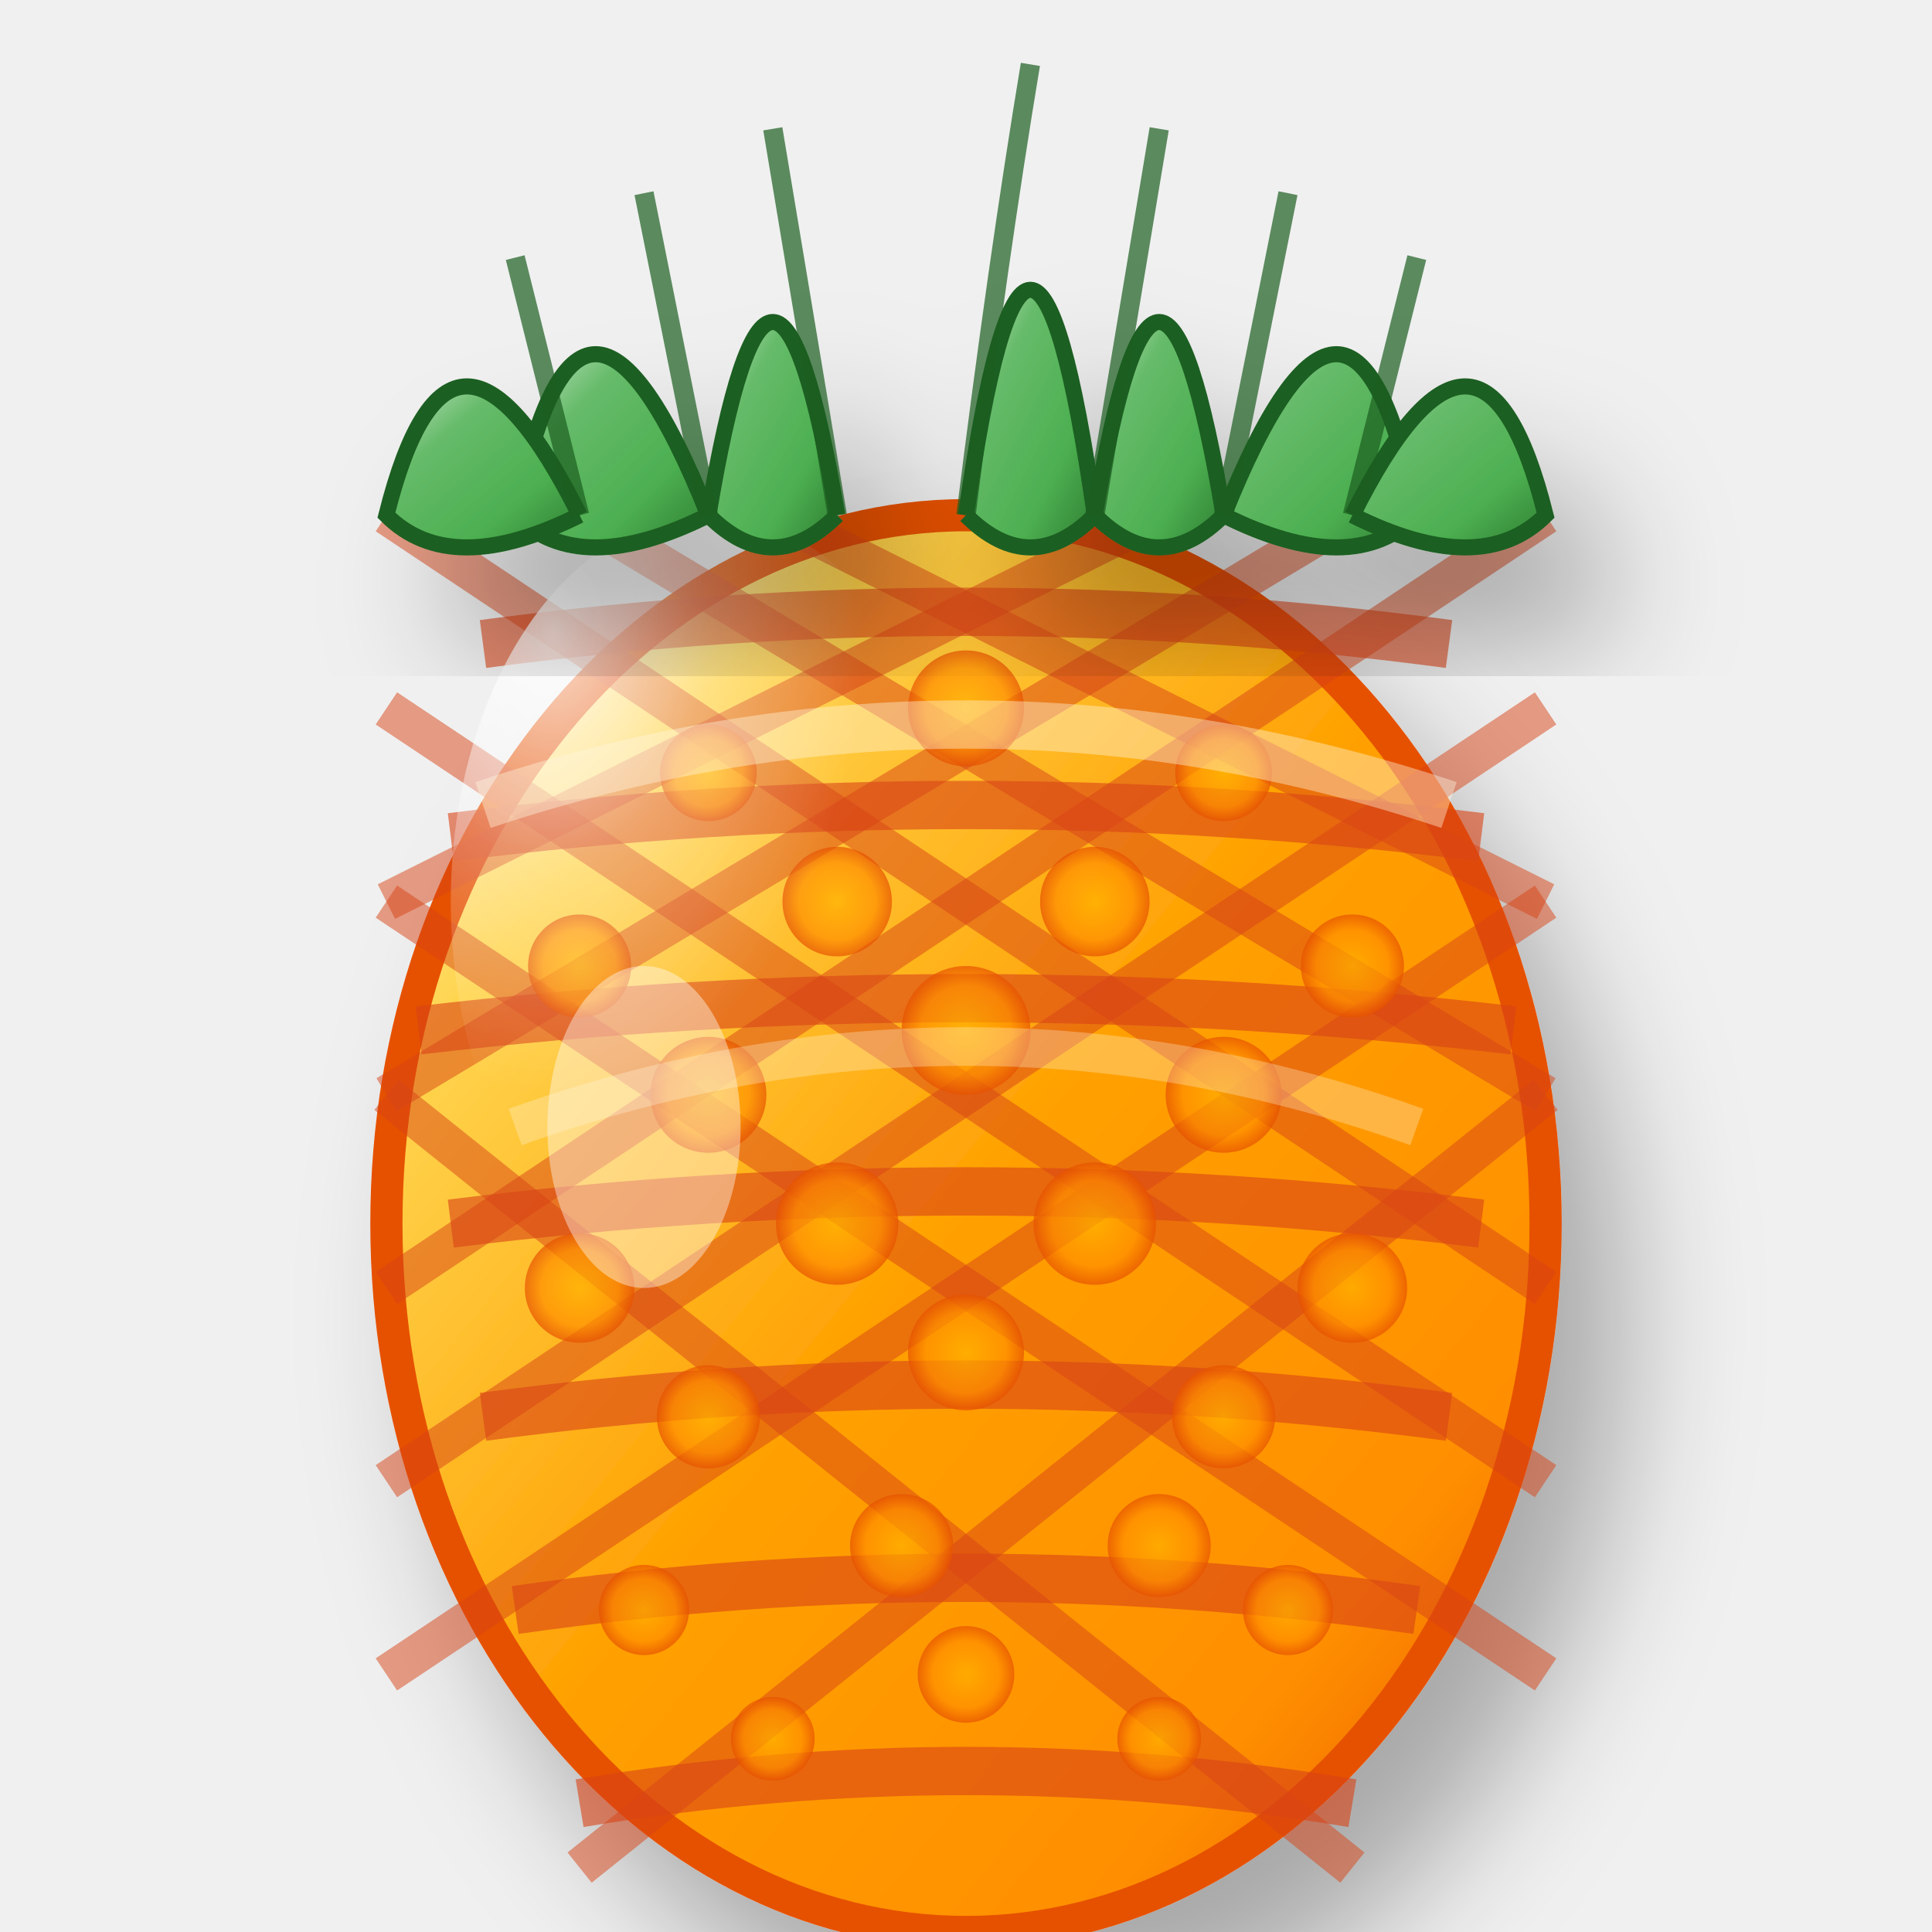
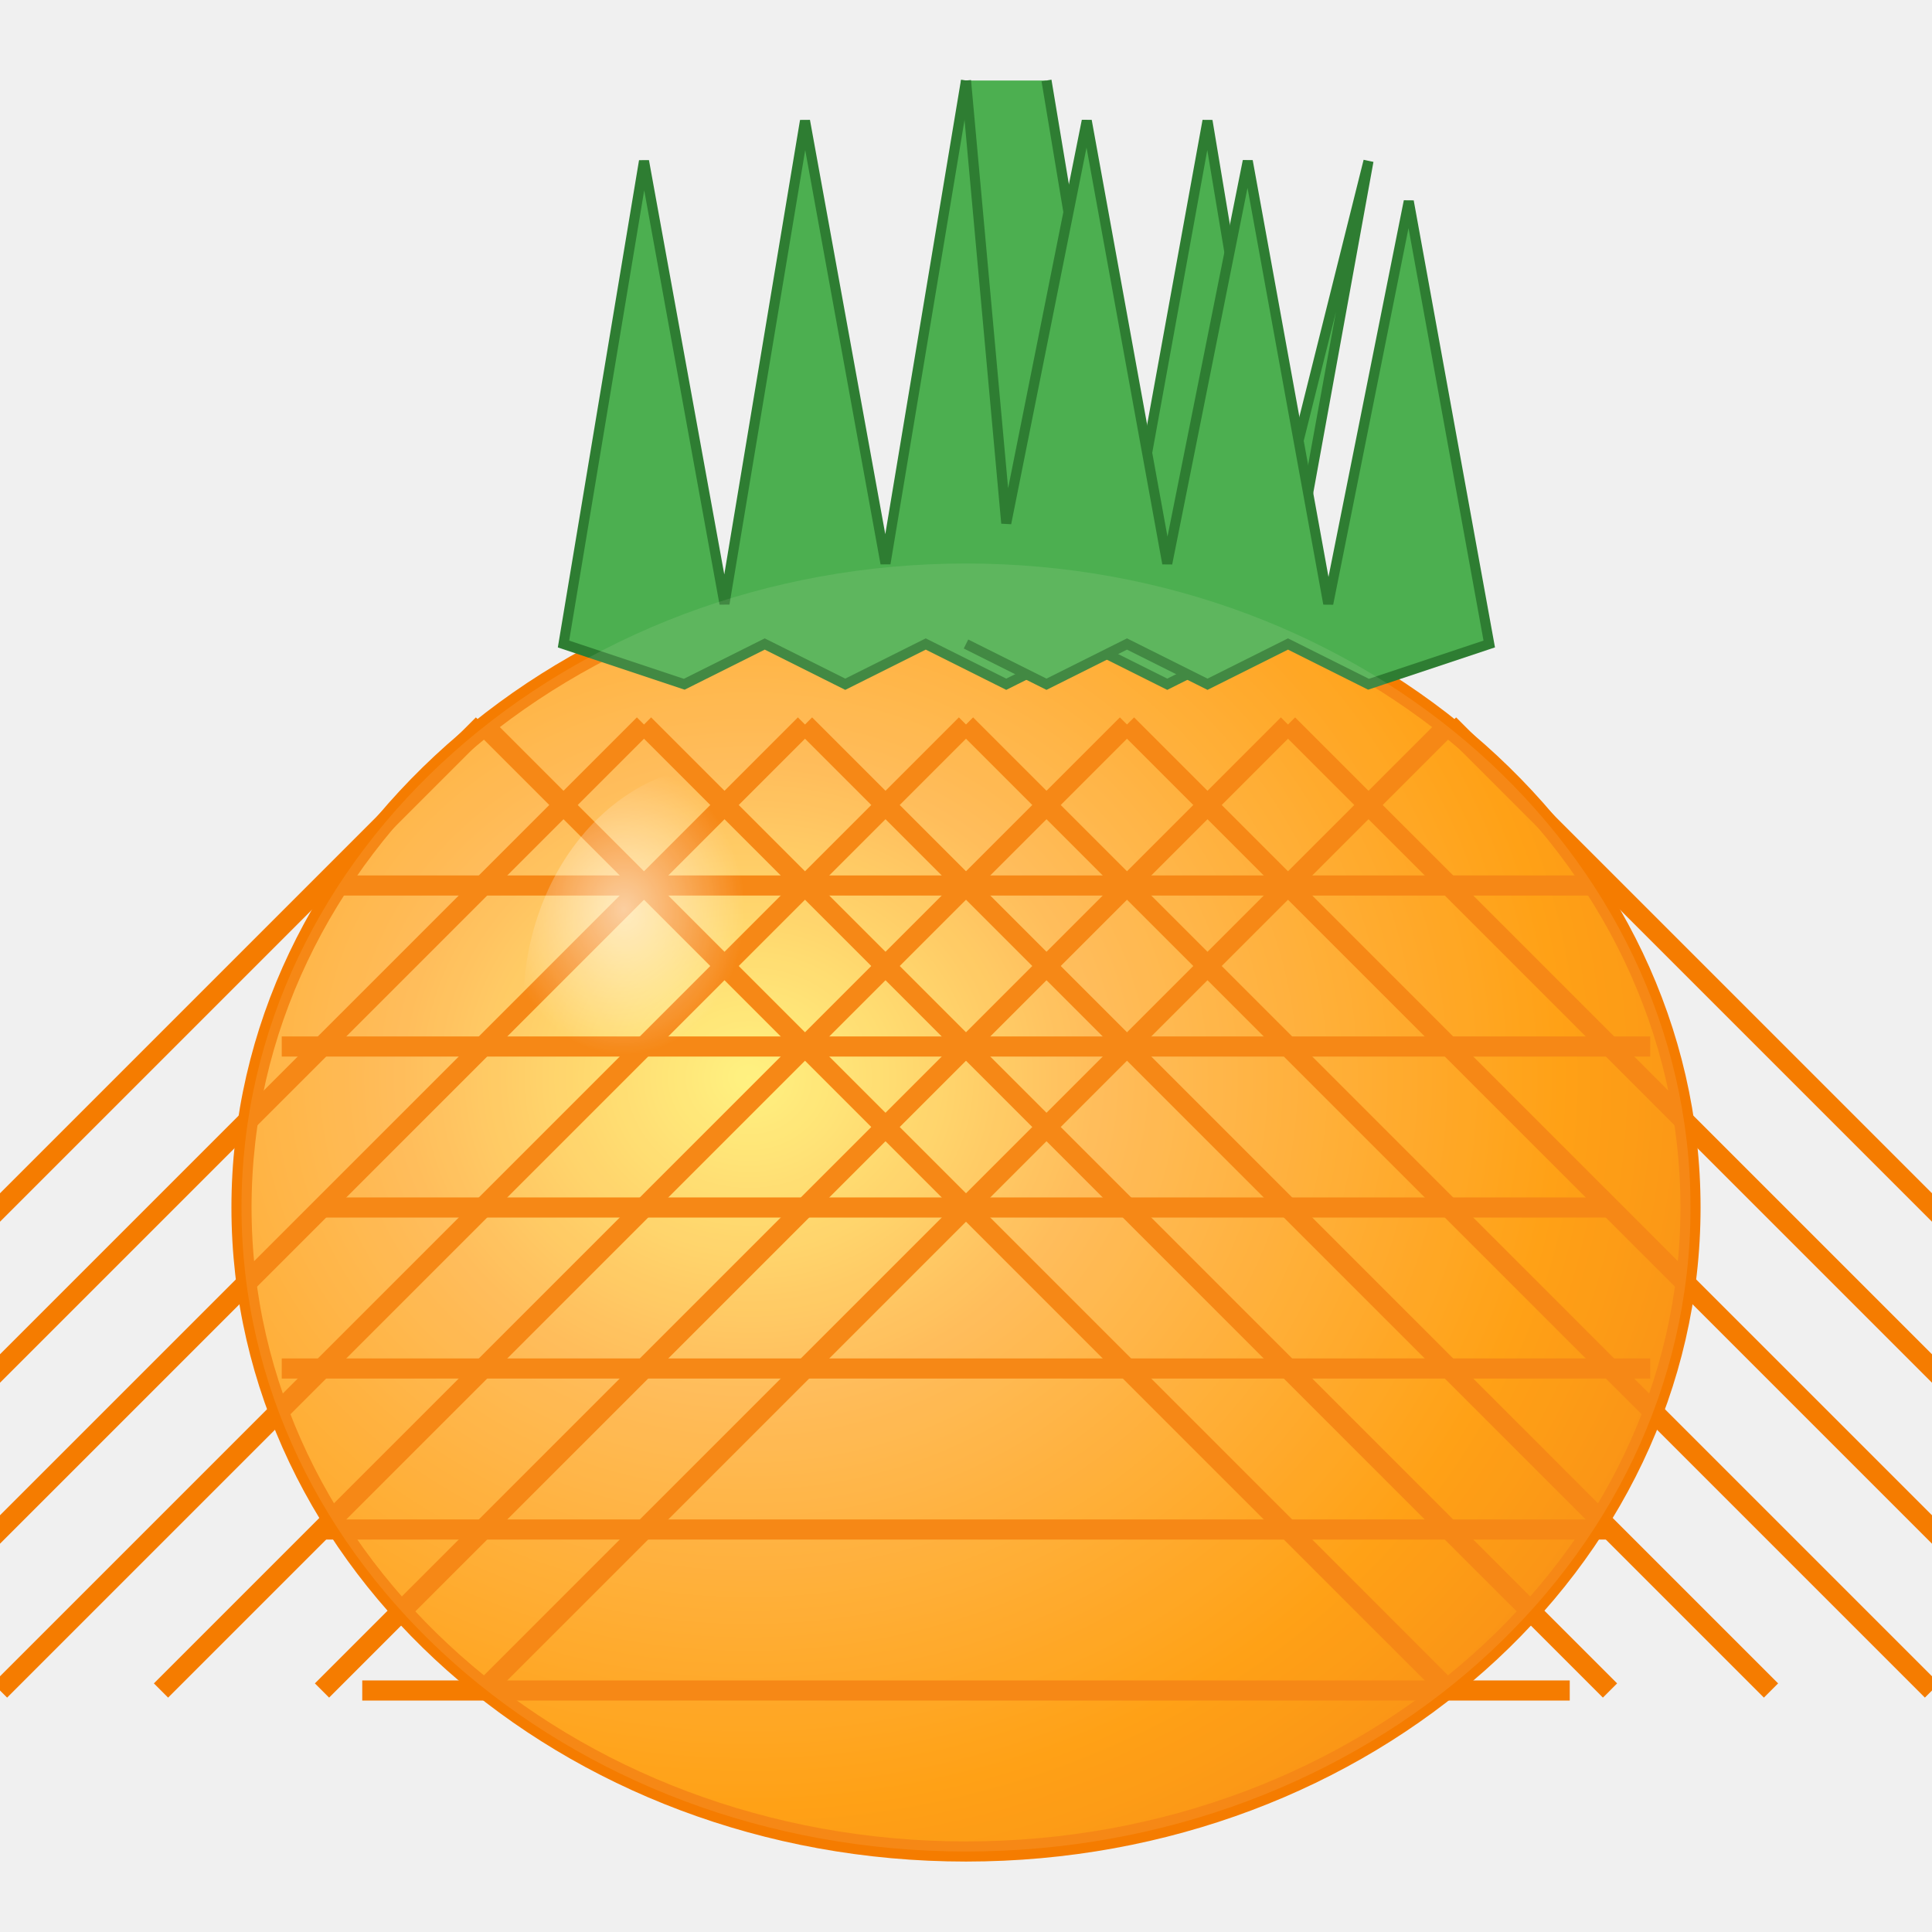
- <svg xmlns="http://www.w3.org/2000/svg" width="60" height="60" viewBox="0 0 60 60">
+ <svg xmlns="http://www.w3.org/2000/svg" width="192" height="192" viewBox="0 0 192 192">
  <defs>
-     <linearGradient id="pineappleGradient" x1="0" y1="0" x2="1" y2="1">
-       <stop offset="0%" stop-color="#FFF8E1" />
-       <stop offset="20%" stop-color="#FFD54F" />
-       <stop offset="50%" stop-color="#FFA000" />
-       <stop offset="80%" stop-color="#FF8F00" />
-       <stop offset="100%" stop-color="#E65100" />
-     </linearGradient>
-     <radialGradient id="textureGradient" cx="0.5" cy="0.5" r="0.5">
-       <stop offset="0%" stop-color="#FFB300" />
-       <stop offset="70%" stop-color="#FF8F00" />
-       <stop offset="100%" stop-color="#E65100" />
+     <radialGradient id="pineappleGrad" cx="0.35" cy="0.4" r="0.8">
+       <stop offset="0%" stop-color="#FFF176" />
+       <stop offset="30%" stop-color="#FFB74D" />
+       <stop offset="70%" stop-color="#FF9800" />
+       <stop offset="100%" stop-color="#F57C00" />
    </radialGradient>
-     <radialGradient id="pineappleHighlight" cx="0.2" cy="0.15" r="0.6">
-       <stop offset="0%" stop-color="#FFFFFF" stop-opacity="0.8" />
-       <stop offset="50%" stop-color="#FFFFFF" stop-opacity="0.3" />
+     <radialGradient id="highlight" cx="0.25" cy="0.3" r="0.3">
+       <stop offset="0%" stop-color="#FFFFFF" stop-opacity="0.6" />
      <stop offset="100%" stop-color="#FFFFFF" stop-opacity="0" />
    </radialGradient>
-     <linearGradient id="leafGradient" x1="0" y1="0" x2="1" y2="1">
-       <stop offset="0%" stop-color="#C8E6C9" />
-       <stop offset="30%" stop-color="#66BB6A" />
-       <stop offset="70%" stop-color="#4CAF50" />
-       <stop offset="100%" stop-color="#2E7D32" />
-     </linearGradient>
-     <filter id="dropShadow" x="-50%" y="-50%" width="200%" height="200%">
-       <feDropShadow dx="2" dy="3" stdDeviation="2" flood-color="#000000" flood-opacity="0.3" />
-     </filter>
  </defs>
-   <ellipse cx="30" cy="38" rx="18" ry="22" fill="url(#pineappleGradient)" stroke="#E65100" stroke-width="1" filter="url(#dropShadow)" />
-   <g stroke="#D84315" stroke-width="1.5" fill="none" opacity="0.6">
-     <path d="M15 20 Q30 18 45 20" />
-     <path d="M14 26 Q30 24 46 26" />
-     <path d="M13 32 Q30 30 47 32" />
-     <path d="M14 38 Q30 36 46 38" />
-     <path d="M15 44 Q30 42 45 44" />
-     <path d="M16 50 Q30 48 44 50" />
-     <path d="M18 56 Q30 54 42 56" />
+   <ellipse cx="96" cy="120" rx="72" ry="64" fill="url(#pineappleGrad)" stroke="#F57C00" stroke-width="2" />
+   <g fill="#4CAF50" stroke="#2E7D32" stroke-width="1">
+     <path d="M96 8 L88 56 L80 12 L72 60 L64 16 L56 64 L68 68 L76 64 L84 68 L92 64 L100 68 L108 64 L116 68 L124 64 L136 16 L128 60 L120 12 L112 56 L104 8" />
+     <path d="M96 8 L100 52 L108 12 L116 56 L124 16 L132 60 L140 20 L148 64 L136 68 L128 64 L120 68 L112 64 L104 68 L96 64" />
  </g>
-   <g stroke="#D84315" stroke-width="1.2" fill="none" opacity="0.5">
-     <path d="M12 22 L48 46" />
-     <path d="M12 28 L48 52" />
-     <path d="M12 34 L42 58" />
-     <path d="M12 16 L48 40" />
-     <path d="M18 16 L48 34" />
-     <path d="M24 16 L48 28" />
+   <g stroke="#F57C00" stroke-width="2" fill="none">
+     <path d="M32 88 L160 88" />
+     <path d="M28 104 L164 104" />
+     <path d="M32 120 L160 120" />
+     <path d="M28 136 L164 136" />
+     <path d="M32 152 L160 152" />
+     <path d="M36 168 L156 168" />
+     <path d="M48 72 L144 168" />
+     <path d="M64 72 L160 168" />
+     <path d="M80 72 L176 168" />
+     <path d="M96 72 L192 168" />
+     <path d="M112 72 L208 168" />
+     <path d="M128 72 L224 168" />
+     <path d="M144 72 L240 168" />
+     <path d="M144 72 L48 168" />
+     <path d="M128 72 L32 168" />
+     <path d="M112 72 L16 168" />
+     <path d="M96 72 L0 168" />
+     <path d="M80 72 L-16 168" />
+     <path d="M64 72 L-32 168" />
+     <path d="M48 72 L-48 168" />
  </g>
-   <g stroke="#D84315" stroke-width="1.2" fill="none" opacity="0.5">
-     <path d="M48 22 L12 46" />
-     <path d="M48 28 L12 52" />
-     <path d="M48 34 L18 58" />
-     <path d="M48 16 L12 40" />
-     <path d="M42 16 L12 34" />
-     <path d="M36 16 L12 28" />
-   </g>
-   <g fill="url(#textureGradient)" opacity="0.7">
-     <circle cx="22" cy="24" r="1.5" />
-     <circle cx="30" cy="22" r="1.8" />
-     <circle cx="38" cy="24" r="1.5" />
-     <circle cx="18" cy="30" r="1.6" />
-     <circle cx="26" cy="28" r="1.7" />
-     <circle cx="34" cy="28" r="1.7" />
-     <circle cx="42" cy="30" r="1.6" />
-     <circle cx="22" cy="34" r="1.8" />
-     <circle cx="30" cy="32" r="2" />
-     <circle cx="38" cy="34" r="1.8" />
-     <circle cx="18" cy="40" r="1.7" />
-     <circle cx="26" cy="38" r="1.9" />
-     <circle cx="34" cy="38" r="1.9" />
-     <circle cx="42" cy="40" r="1.7" />
-     <circle cx="22" cy="44" r="1.6" />
-     <circle cx="30" cy="42" r="1.8" />
-     <circle cx="38" cy="44" r="1.6" />
-     <circle cx="20" cy="50" r="1.4" />
-     <circle cx="28" cy="48" r="1.6" />
-     <circle cx="36" cy="48" r="1.6" />
-     <circle cx="40" cy="50" r="1.4" />
-     <circle cx="24" cy="54" r="1.3" />
-     <circle cx="30" cy="52" r="1.5" />
-     <circle cx="36" cy="54" r="1.3" />
-   </g>
-   <ellipse cx="22" cy="28" rx="8" ry="12" fill="url(#pineappleHighlight)" />
-   <ellipse cx="20" cy="35" rx="3" ry="5" fill="#FFFFFF" opacity="0.4" />
-   <g filter="url(#dropShadow)">
-     <path d="M30 16 Q32 2 34 16 Q32 18 30 16" fill="url(#leafGradient)" stroke="#1B5E20" stroke-width="0.5" />
-     <path d="M26 16 Q24 4 22 16 Q24 18 26 16" fill="url(#leafGradient)" stroke="#1B5E20" stroke-width="0.5" />
-     <path d="M22 16 Q18 6 16 16 Q18 18 22 16" fill="url(#leafGradient)" stroke="#1B5E20" stroke-width="0.5" />
-     <path d="M34 16 Q36 4 38 16 Q36 18 34 16" fill="url(#leafGradient)" stroke="#1B5E20" stroke-width="0.5" />
-     <path d="M38 16 Q42 6 44 16 Q42 18 38 16" fill="url(#leafGradient)" stroke="#1B5E20" stroke-width="0.5" />
-     <path d="M18 16 Q14 8 12 16 Q14 18 18 16" fill="url(#leafGradient)" stroke="#1B5E20" stroke-width="0.5" />
-     <path d="M42 16 Q46 8 48 16 Q46 18 42 16" fill="url(#leafGradient)" stroke="#1B5E20" stroke-width="0.5" />
-   </g>
-   <g stroke="#1B5E20" stroke-width="0.6" fill="none" opacity="0.7">
-     <path d="M30 16 Q31 8 32 2" />
-     <path d="M26 16 Q25 10 24 4" />
-     <path d="M22 16 Q21 11 20 6" />
-     <path d="M34 16 Q35 10 36 4" />
-     <path d="M38 16 Q39 11 40 6" />
-     <path d="M18 16 Q17 12 16 8" />
-     <path d="M42 16 Q43 12 44 8" />
-   </g>
-   <path d="M15 25 Q30 20 45 25" stroke="#FFF8E1" stroke-width="1.5" fill="none" opacity="0.4" />
-   <path d="M16 35 Q30 30 44 35" stroke="#FFF8E1" stroke-width="1.2" fill="none" opacity="0.3" />
+   <ellipse cx="72" cy="100" rx="20" ry="24" fill="url(#highlight)" />
+   <ellipse cx="96" cy="120" rx="72" ry="64" fill="#FFF8E1" opacity="0.1" />
</svg>
